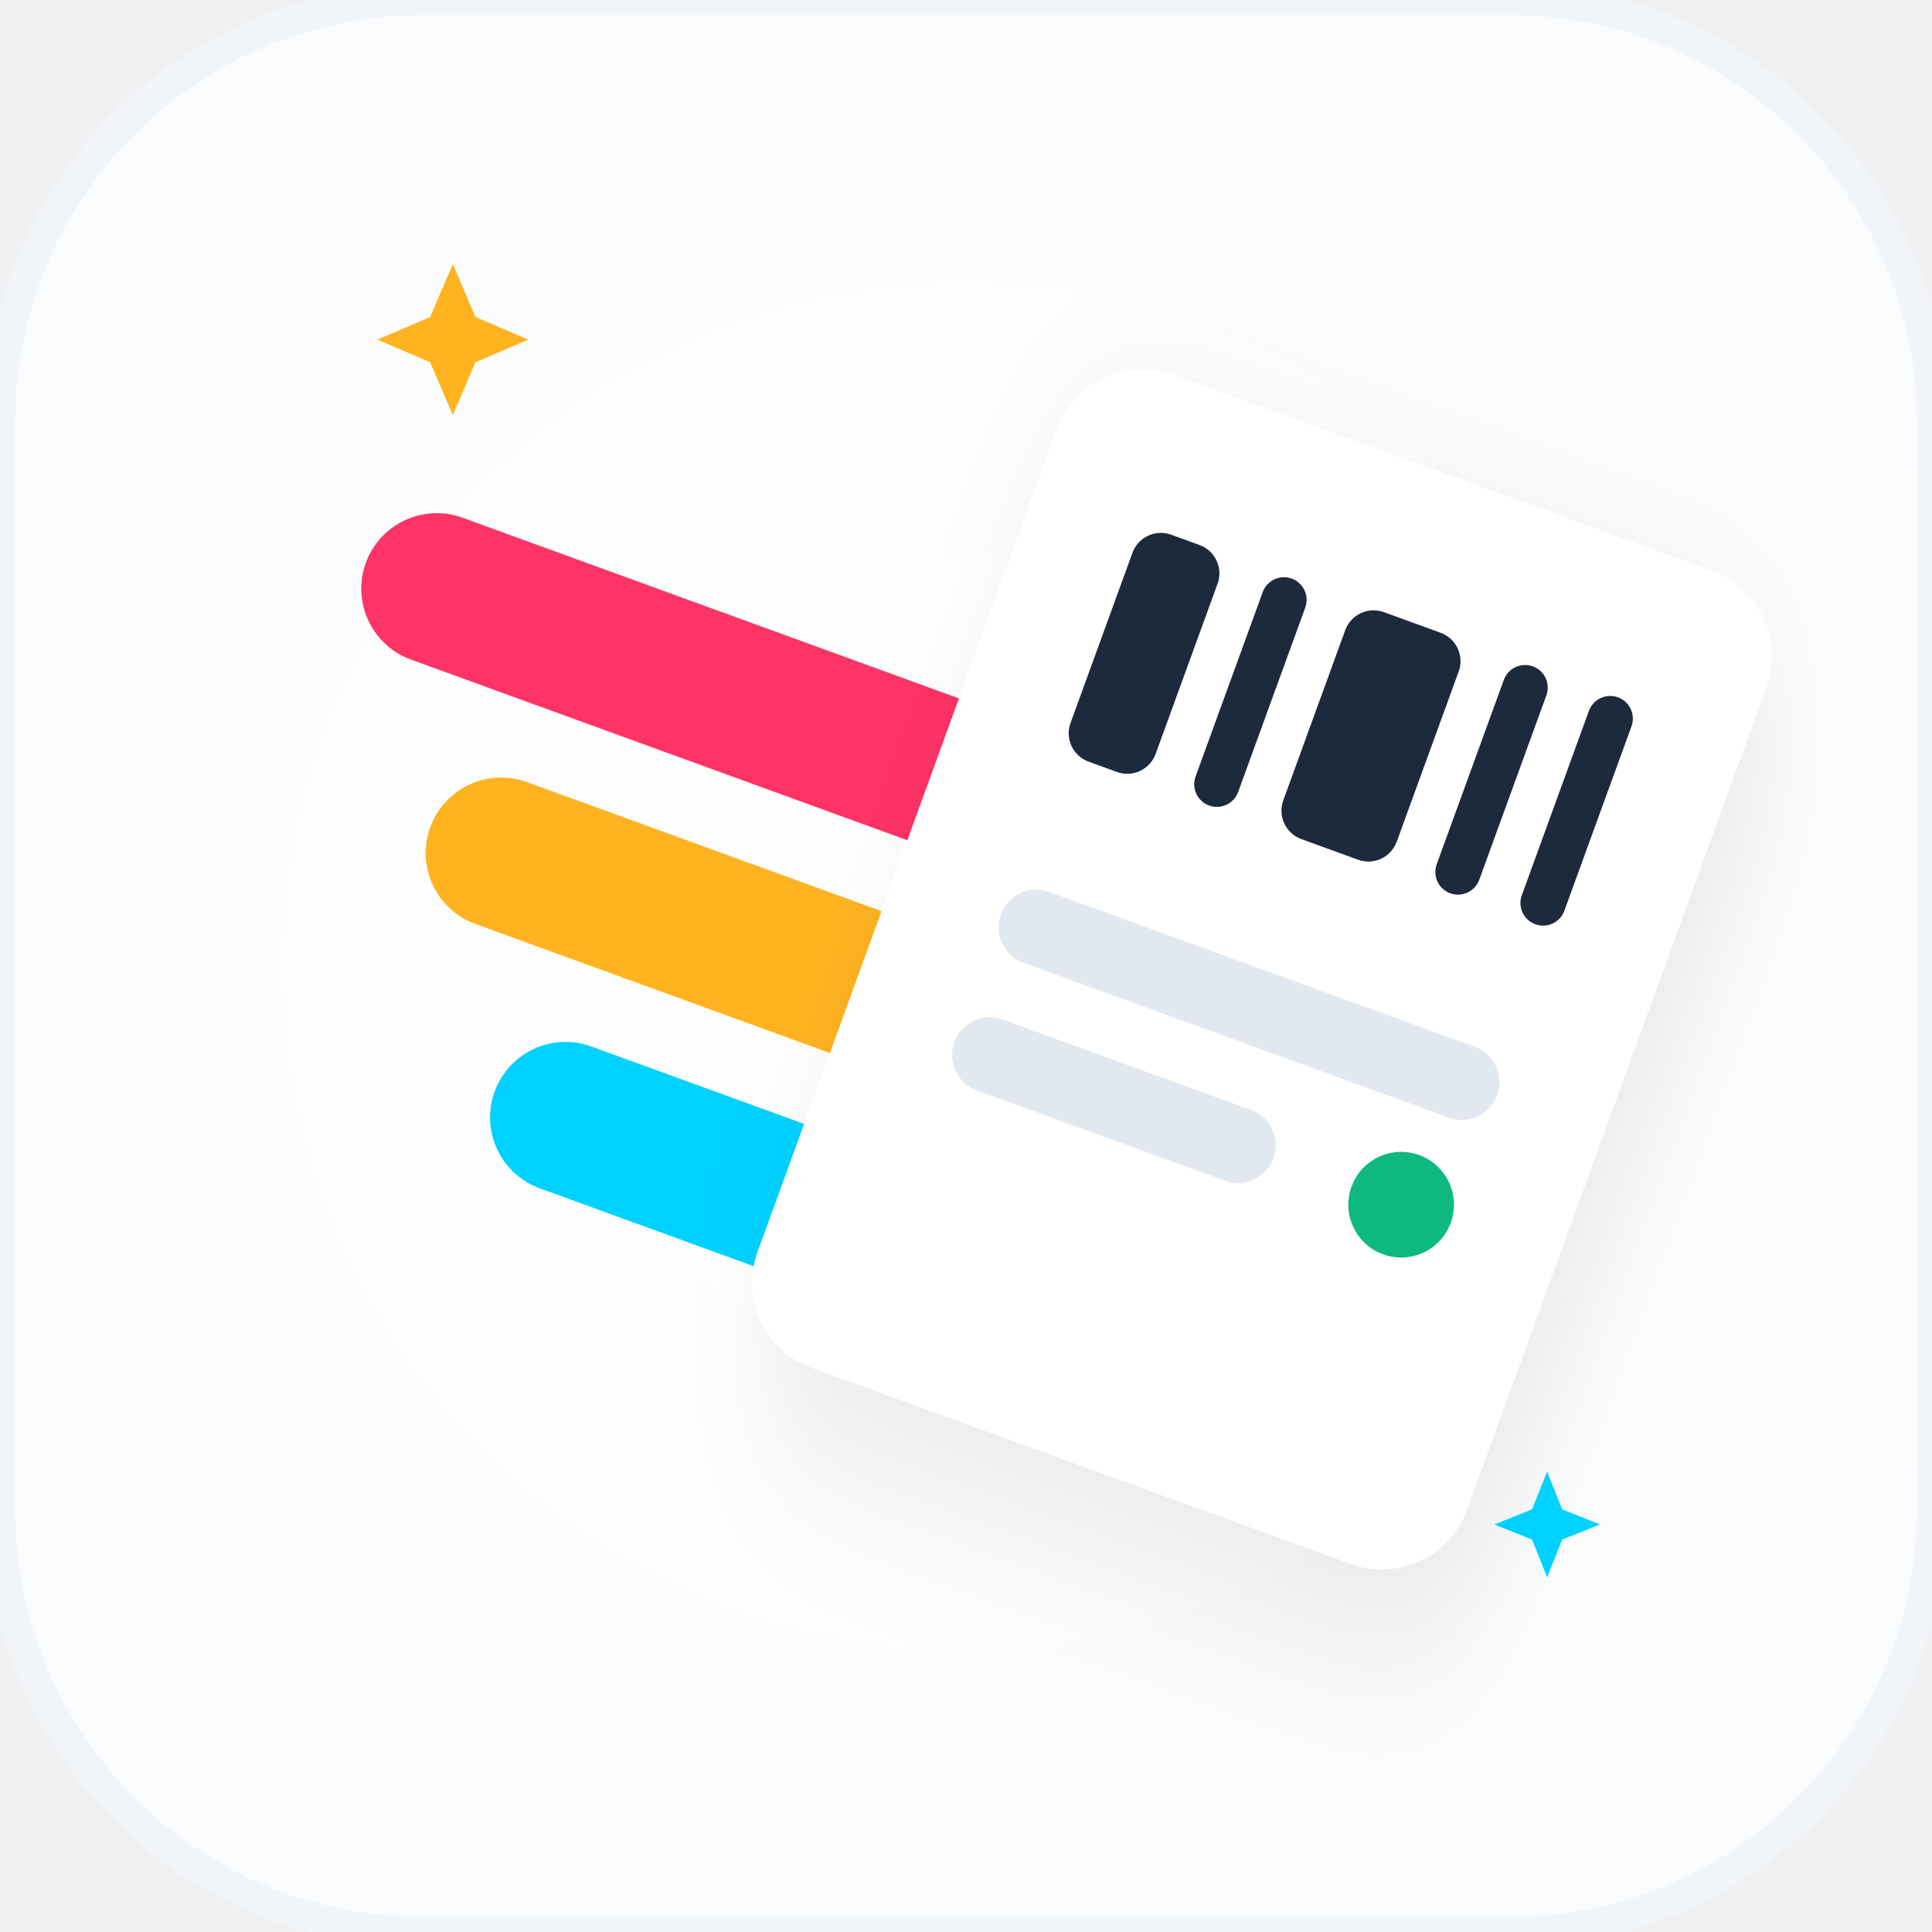
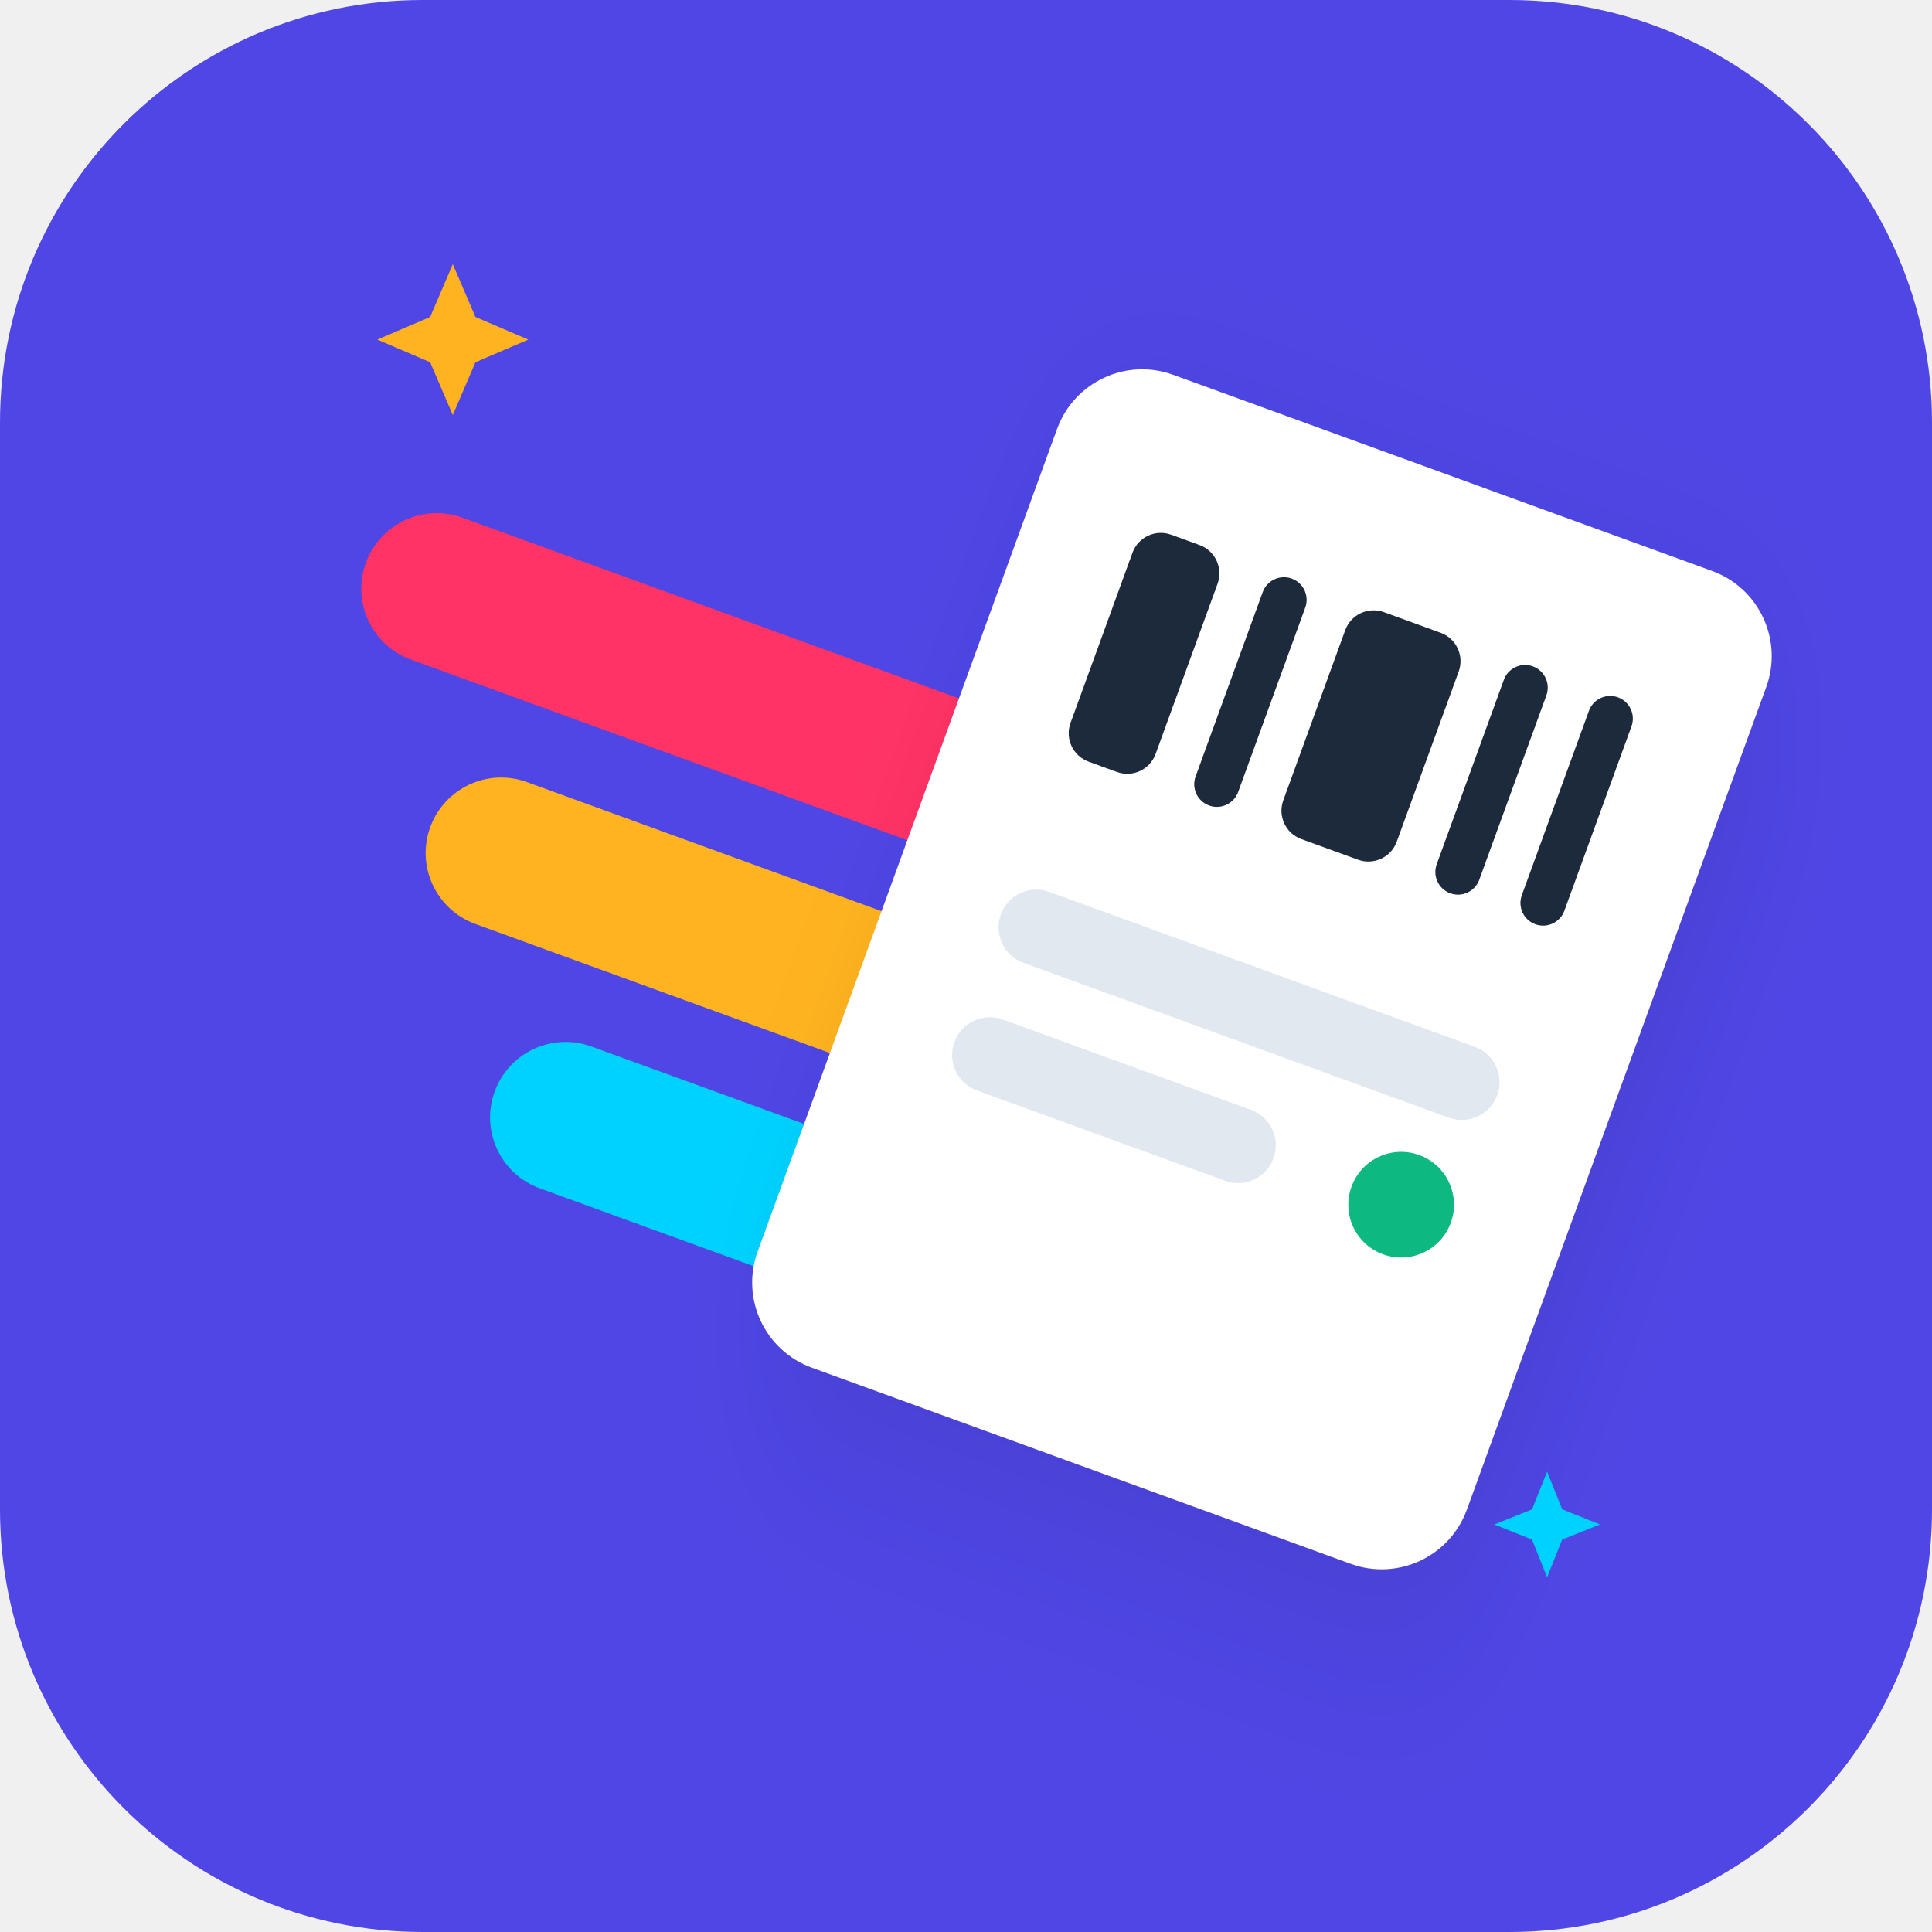
<svg xmlns="http://www.w3.org/2000/svg" width="512" height="512" viewBox="0 0 512 512" fill="none">
  <defs>
    <filter id="softShadow" x="-20%" y="-20%" width="140%" height="140%">
      <feDropShadow dx="8" dy="16" stdDeviation="20" flood-color="#0F172A" flood-opacity="0.08" />
    </filter>
    <radialGradient id="bgGlow" cx="50%" cy="50%" r="70%">
      <stop offset="0%" stop-color="#FFFFFF" />
      <stop offset="100%" stop-color="#F8FAFC" />
    </radialGradient>
  </defs>
-   <rect width="512" height="512" rx="112" fill="url(#bgGlow)" />
-   <rect width="512" height="512" rx="112" stroke="#F1F5F9" stroke-width="8" />
+   <rect width="512" height="512" rx="112" fill="#4F46E5" />
  <g transform="translate(256, 256) rotate(20) translate(-256, -256)">
    <rect x="70" y="190" width="180" height="40" rx="20" fill="#FF3366" />
    <rect x="110" y="250" width="140" height="40" rx="20" fill="#FFB320" />
    <rect x="150" y="310" width="100" height="40" rx="20" fill="#00D2FF" />
    <g filter="url(#softShadow)">
      <rect x="230" y="90" width="200" height="280" rx="24" fill="#FFFFFF" />
      <rect x="260" y="130" width="24" height="64" rx="8" fill="#1E293B" />
      <rect x="296" y="130" width="12" height="64" rx="6" fill="#1E293B" />
      <rect x="320" y="130" width="32" height="64" rx="8" fill="#1E293B" />
      <rect x="364" y="130" width="12" height="64" rx="6" fill="#1E293B" />
      <rect x="388" y="130" width="12" height="64" rx="6" fill="#1E293B" />
      <rect x="260" y="230" width="140" height="20" rx="10" fill="#E2E8F0" />
      <rect x="260" y="266" width="90" height="20" rx="10" fill="#E2E8F0" />
      <circle cx="386" cy="276" r="14" fill="#10B981" />
    </g>
  </g>
  <path d="M 120 70 L 126 84 L 140 90 L 126 96 L 120 110 L 114 96 L 100 90 L 114 84 Z" fill="#FFB320" />
  <path d="M 410 390 L 414 400 L 424 404 L 414 408 L 410 418 L 406 408 L 396 404 L 406 400 Z" fill="#00D2FF" />
</svg>
